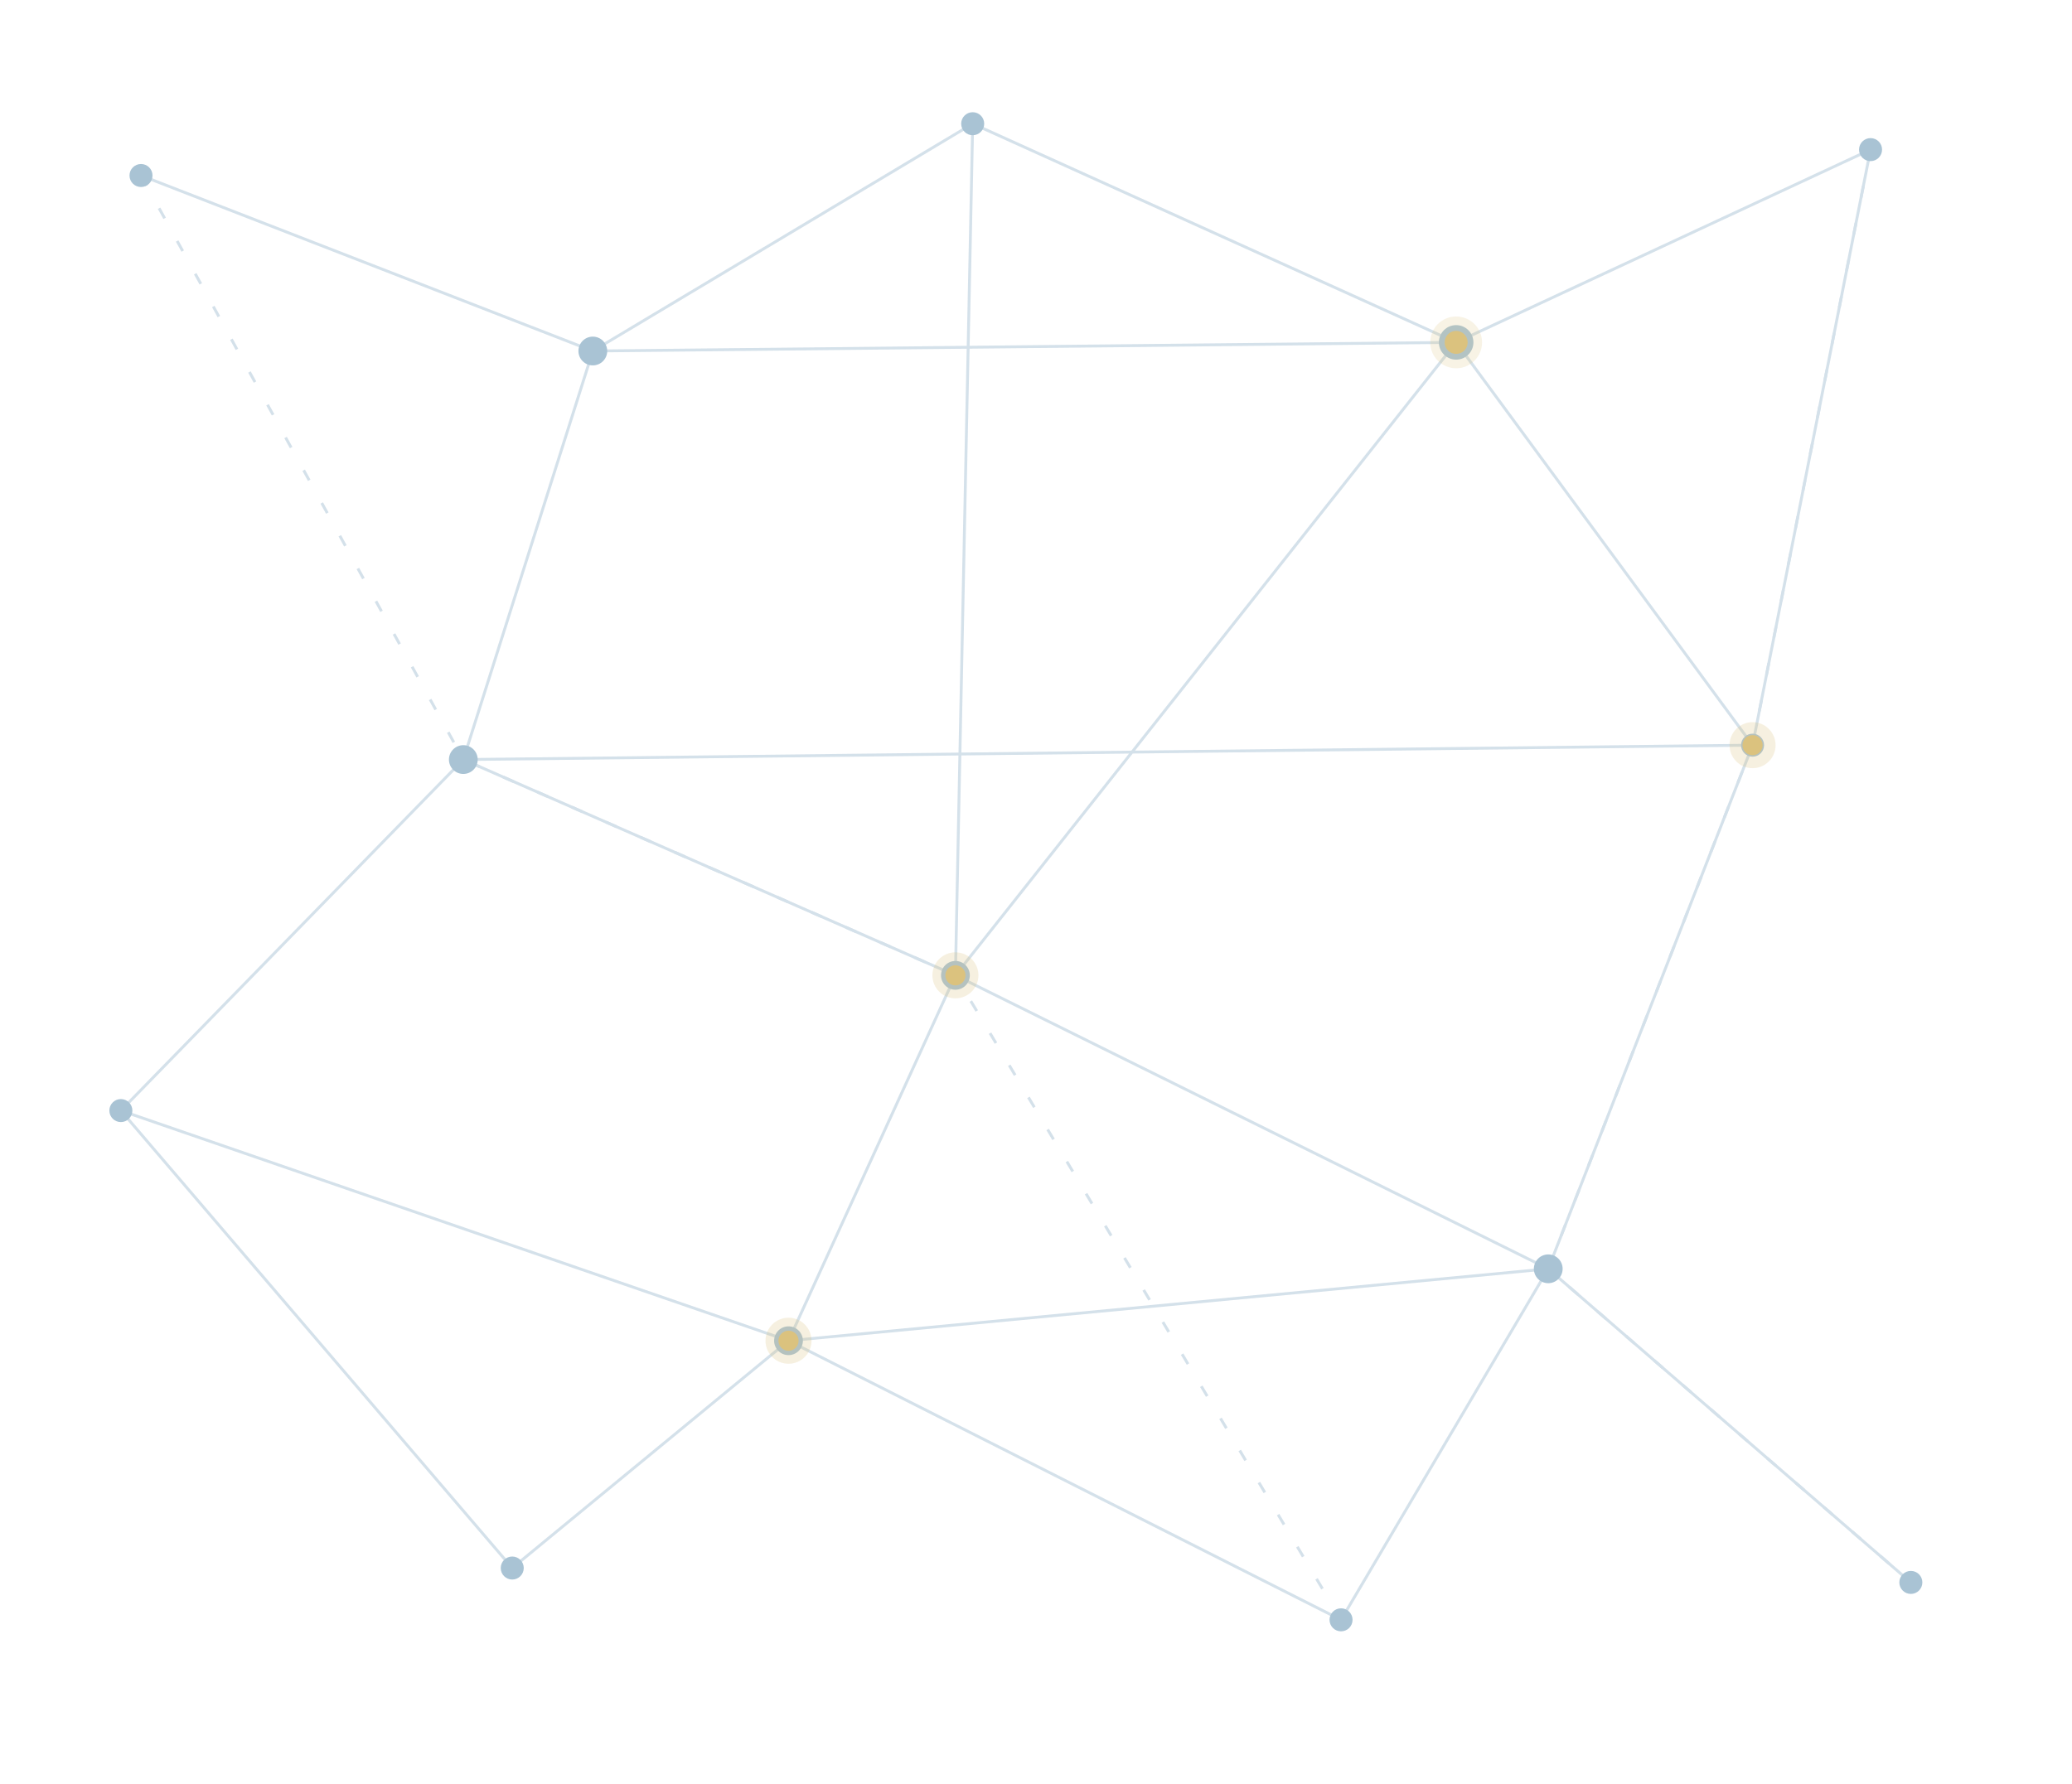
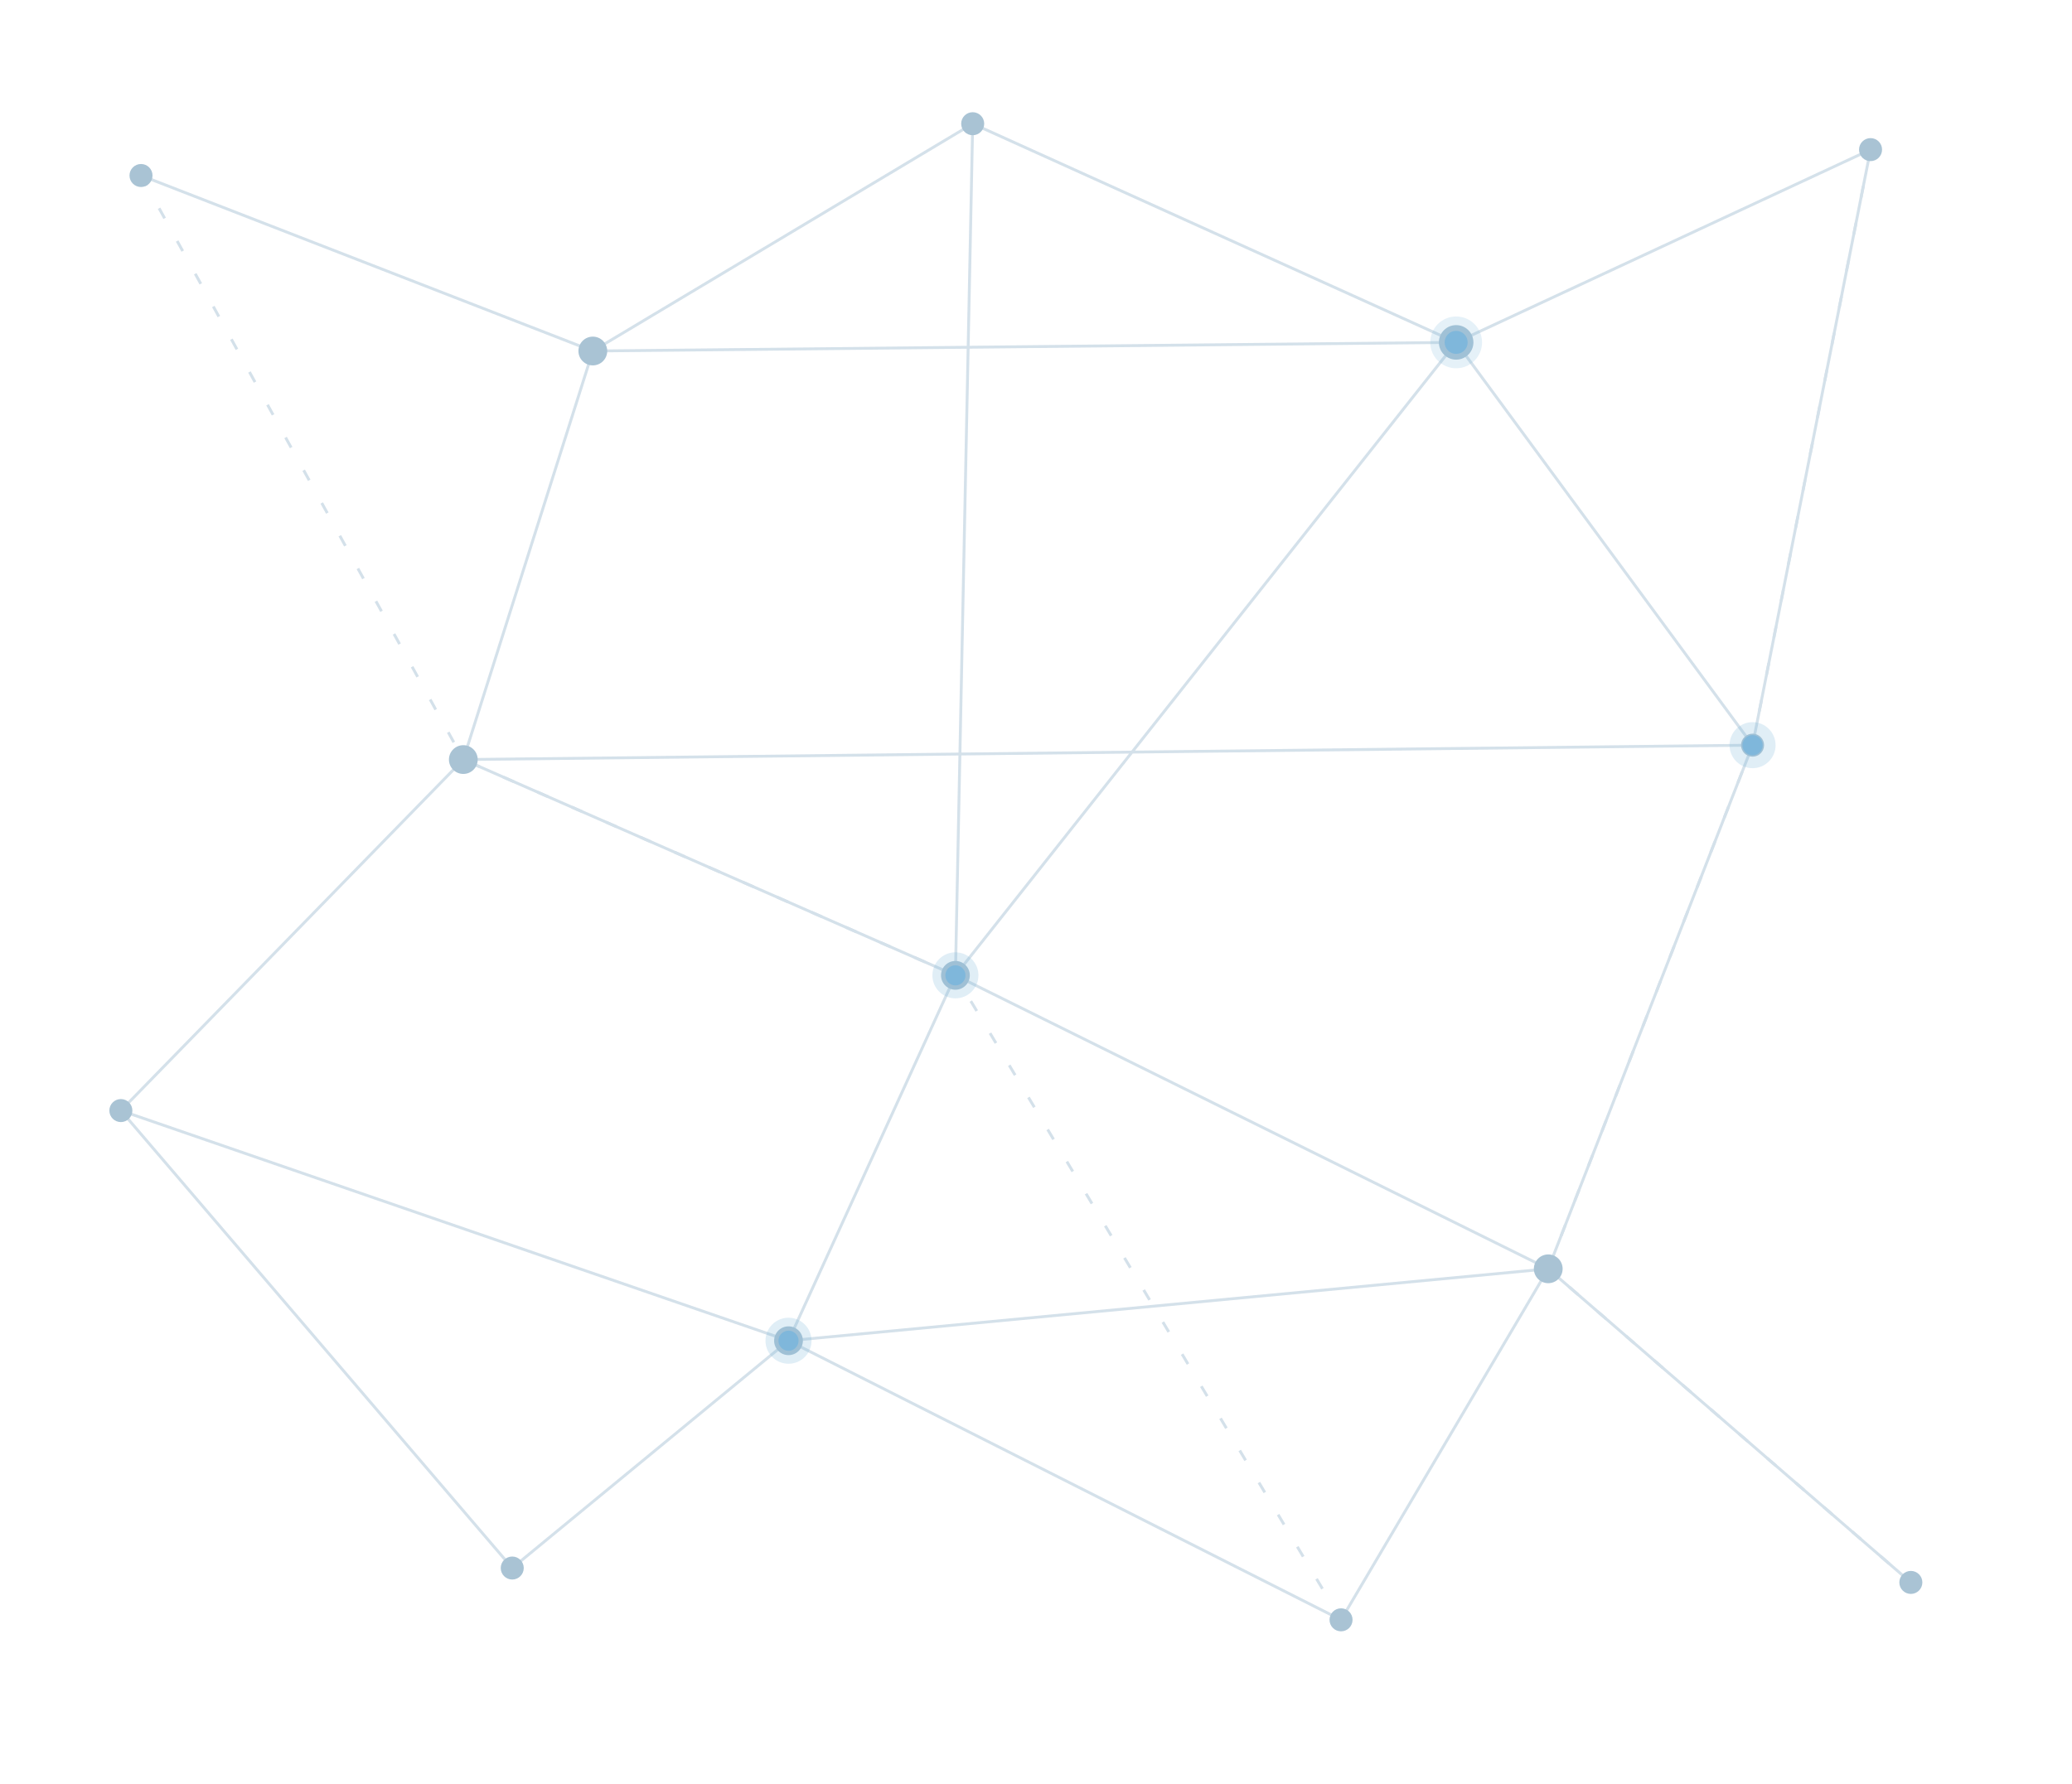
<svg xmlns="http://www.w3.org/2000/svg" width="720" height="620" viewBox="0 0 720 620" fill="none" aria-hidden="true">
  <g stroke="#8fafc8" stroke-width="1" opacity=".38">
    <path d="M49 61 206 122 338 43 506 119 650 52M206 122l-45 142 171 75 174-220 103 140 41-207M161 264 42 386l232 80 58-127 206 102 71-182M42 386l136 159 96-79 192 97 72-122 126 109M338 43l-6 296M206 122l300-3M161 264l448-5M274 466l264-25" />
    <path d="M49 61 161 264 332 339 466 563M650 52 609 259 538 441 664 550" stroke-dasharray="4 9" />
  </g>
  <g fill="#a9c3d4">
    <circle cx="49" cy="61" r="4" />
    <circle cx="206" cy="122" r="5" />
    <circle cx="338" cy="43" r="4" />
    <circle cx="506" cy="119" r="6" />
    <circle cx="650" cy="52" r="4" />
    <circle cx="161" cy="264" r="5" />
    <circle cx="42" cy="386" r="4" />
    <circle cx="274" cy="466" r="5" />
    <circle cx="332" cy="339" r="5" />
    <circle cx="538" cy="441" r="5" />
    <circle cx="609" cy="259" r="4" />
    <circle cx="664" cy="550" r="4" />
    <circle cx="178" cy="545" r="4" />
    <circle cx="466" cy="563" r="4" />
  </g>
-   <g fill="#dbc27e">
+   <g fill="#7fb7db">
    <circle cx="506" cy="119" r="9" opacity=".2" />
    <circle cx="506" cy="119" r="4" />
    <circle cx="332" cy="339" r="8" opacity=".24" />
    <circle cx="332" cy="339" r="3.5" />
    <circle cx="609" cy="259" r="8" opacity=".24" />
    <circle cx="609" cy="259" r="3.5" />
    <circle cx="274" cy="466" r="8" opacity=".24" />
    <circle cx="274" cy="466" r="3.5" />
  </g>
</svg>
